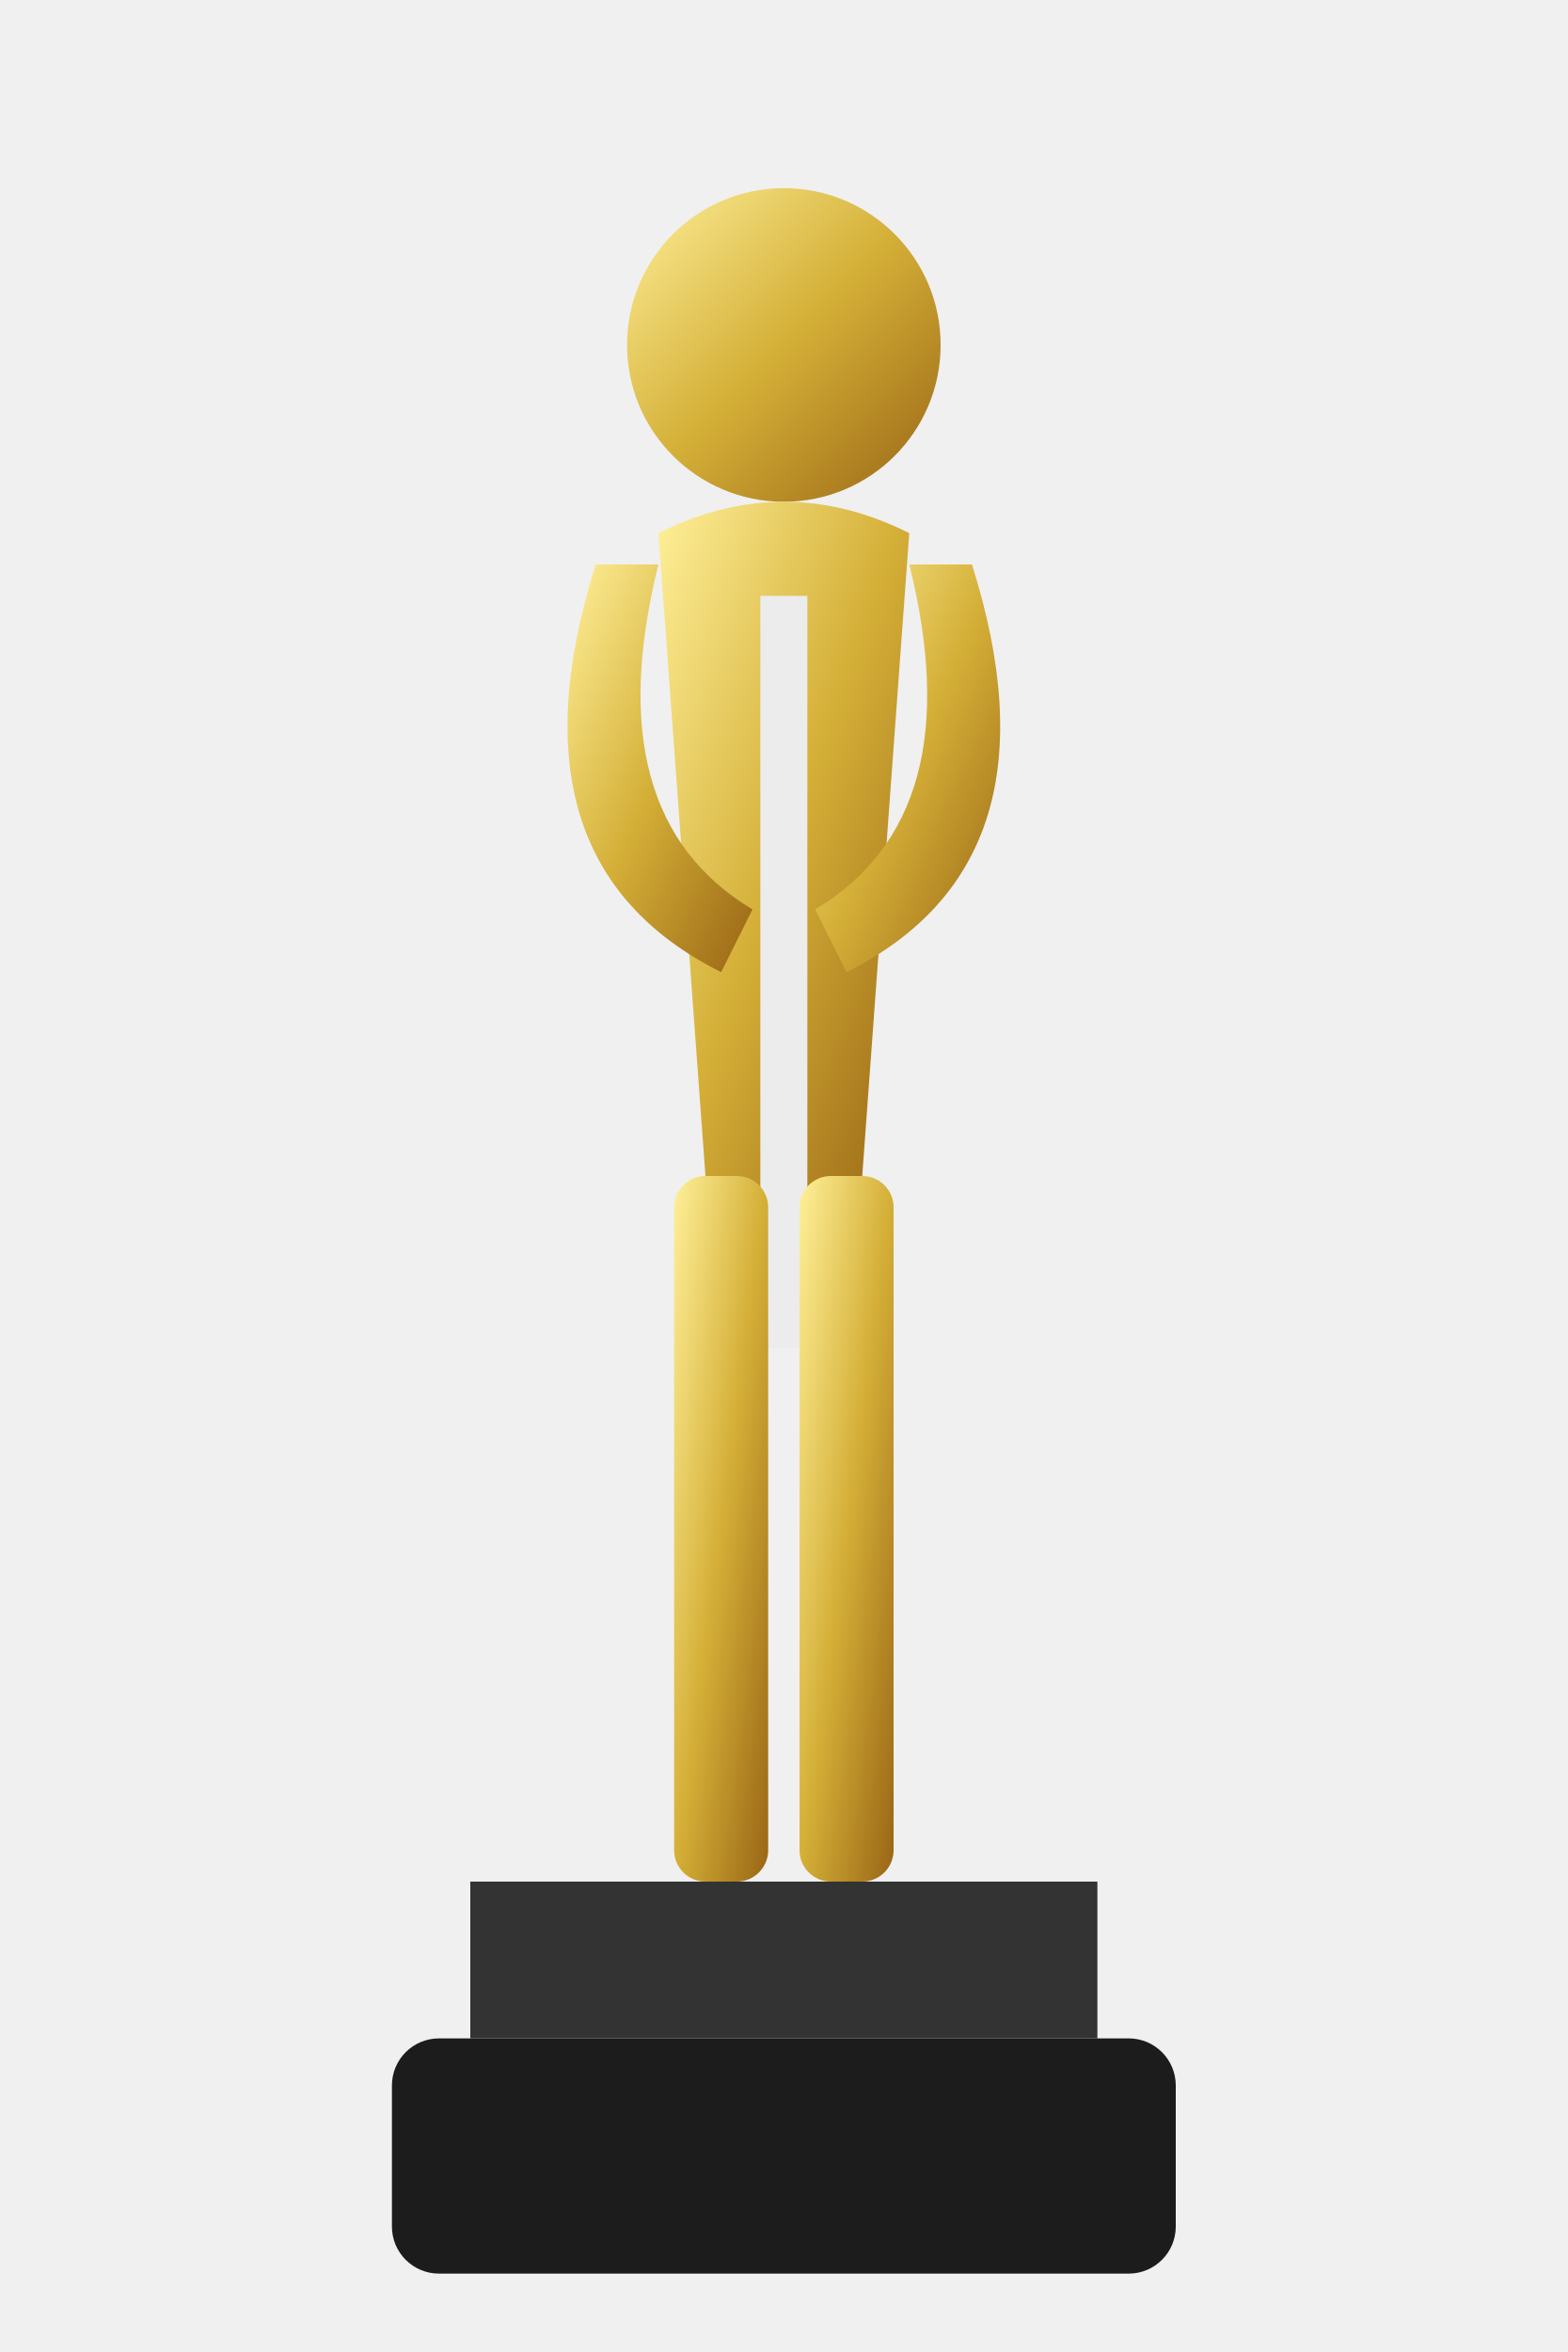
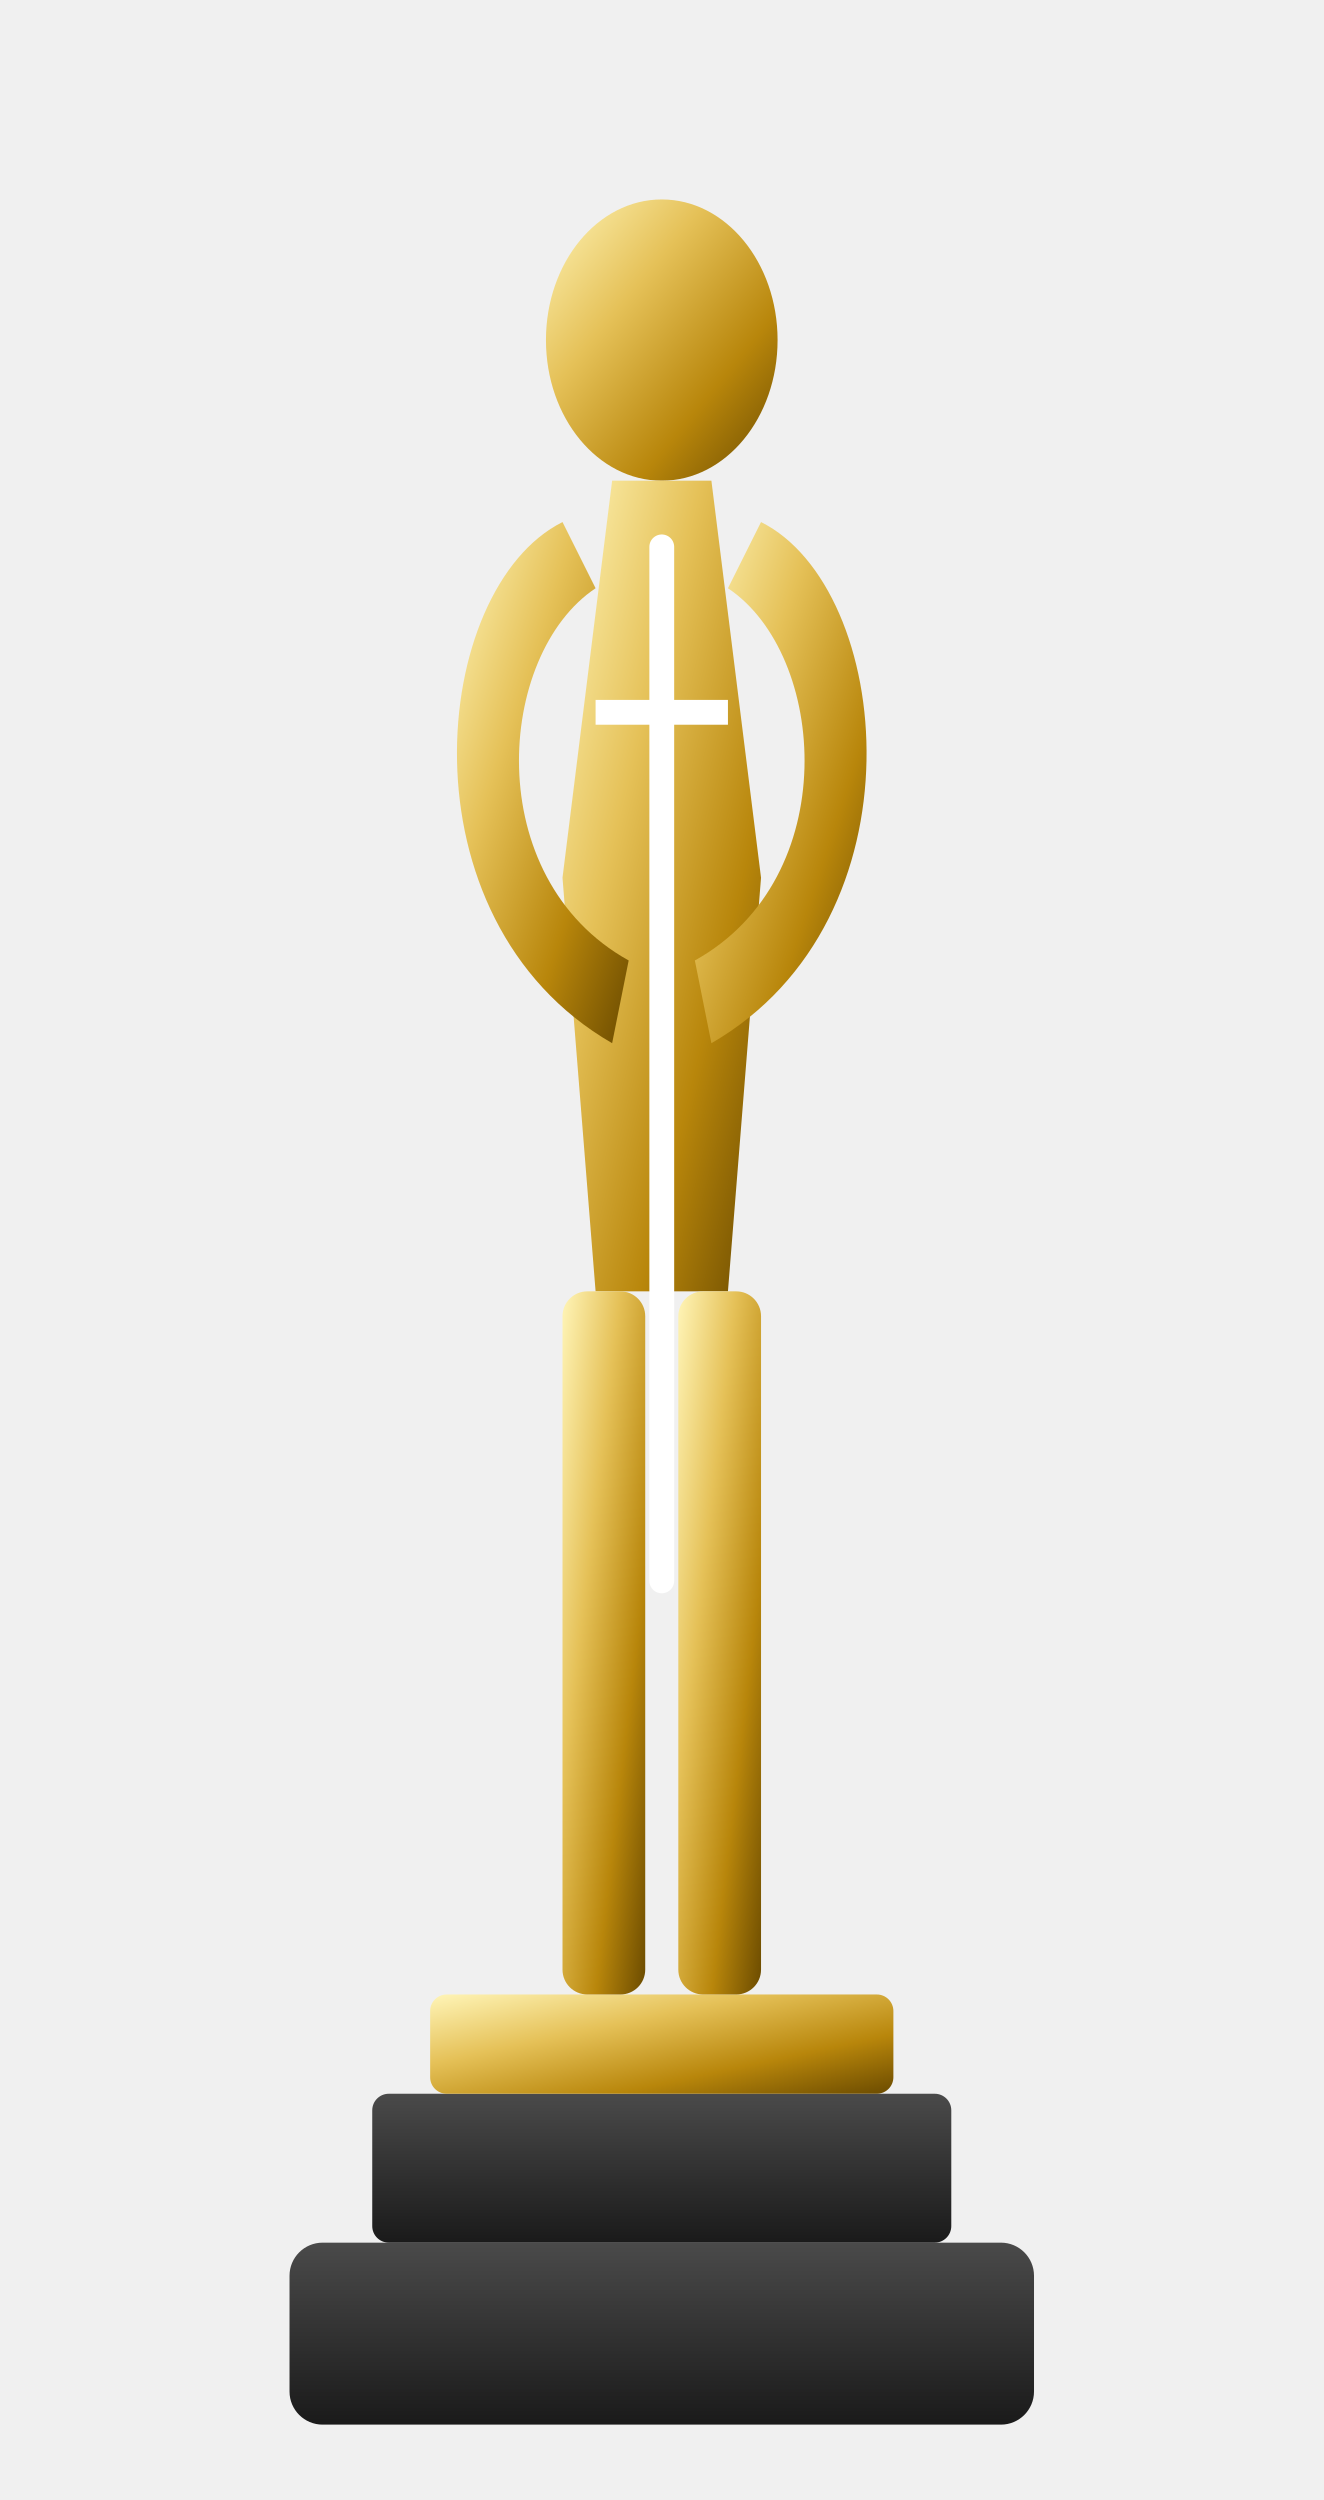
- <svg xmlns="http://www.w3.org/2000/svg" viewBox="0 0 100 150" width="100" height="150">
+ <svg xmlns="http://www.w3.org/2000/svg" viewBox="0 0 160 300" width="90" height="170">
  <defs>
-     <linearGradient id="gold" x1="0%" y1="0%" x2="100%" y2="100%">
-       <stop offset="0%" stop-color="#FFF099" />
-       <stop offset="50%" stop-color="#D4AF37" />
-       <stop offset="100%" stop-color="#996515" />
+     <linearGradient id="goldGrad" x1="0%" y1="0%" x2="100%" y2="100%">
+       <stop offset="0%" stop-color="#FFF5B8" />
+       <stop offset="35%" stop-color="#E5C158" />
+       <stop offset="70%" stop-color="#B8860B" />
+       <stop offset="100%" stop-color="#6B4B00" />
+     </linearGradient>
+     <linearGradient id="baseGrad" x1="0%" y1="0%" x2="0%" y2="100%">
+       <stop offset="0%" stop-color="#4A4A4A" />
+       <stop offset="100%" stop-color="#1A1A1A" />
    </linearGradient>
  </defs>
-   <rect x="25" y="130" width="50" height="15" rx="3" fill="#1C1C1C" />
-   <rect x="30" y="120" width="40" height="10" fill="#333333" />
-   <circle cx="50" cy="22" r="10" fill="url(#gold)" />
-   <path d="M42,34 Q50,30 58,34 L55,75 Q50,78 45,75 Z" fill="url(#gold)" />
-   <path d="M38,36 Q32,55 46,62 L48,58 Q38,52 42,36 Z" fill="url(#gold)" />
-   <path d="M62,36 Q68,55 54,62 L52,58 Q62,52 58,36 Z" fill="url(#gold)" />
-   <rect x="48.5" y="38" width="3" height="48" fill="#ECECEC" />
-   <rect x="43" y="75" width="6" height="45" rx="2" fill="url(#gold)" />
-   <rect x="51" y="75" width="6" height="45" rx="2" fill="url(#gold)" />
+   <rect x="35" y="270" width="90" height="22" rx="4" fill="url(#baseGrad)" />
+   <rect x="45" y="252" width="70" height="18" rx="2" fill="url(#baseGrad)" />
+   <rect x="52" y="240" width="56" height="12" rx="2" fill="url(#goldGrad)" />
+   <ellipse cx="80" cy="40" rx="14" ry="17" fill="url(#goldGrad)" />
+   <path d="M74,57 L86,57 L92,105 L88,155 L72,155 L68,105 Z" fill="url(#goldGrad)" />
+   <path d="M68,62 C52,70 48,110 74,125 L76,115 C58,105 60,78 72,70 Z" fill="url(#goldGrad)" />
+   <path d="M92,62 C108,70 112,110 86,125 L84,115 C102,105 100,78 88,70 Z" fill="url(#goldGrad)" />
+   <line x1="80" y1="65" x2="80" y2="190" stroke="#FFFFFF" stroke-width="3" stroke-linecap="round" />
+   <line x1="72" y1="85" x2="88" y2="85" stroke="#FFFFFF" stroke-width="3" />
+   <rect x="68" y="155" width="10" height="85" rx="3" fill="url(#goldGrad)" />
+   <rect x="82" y="155" width="10" height="85" rx="3" fill="url(#goldGrad)" />
</svg>
